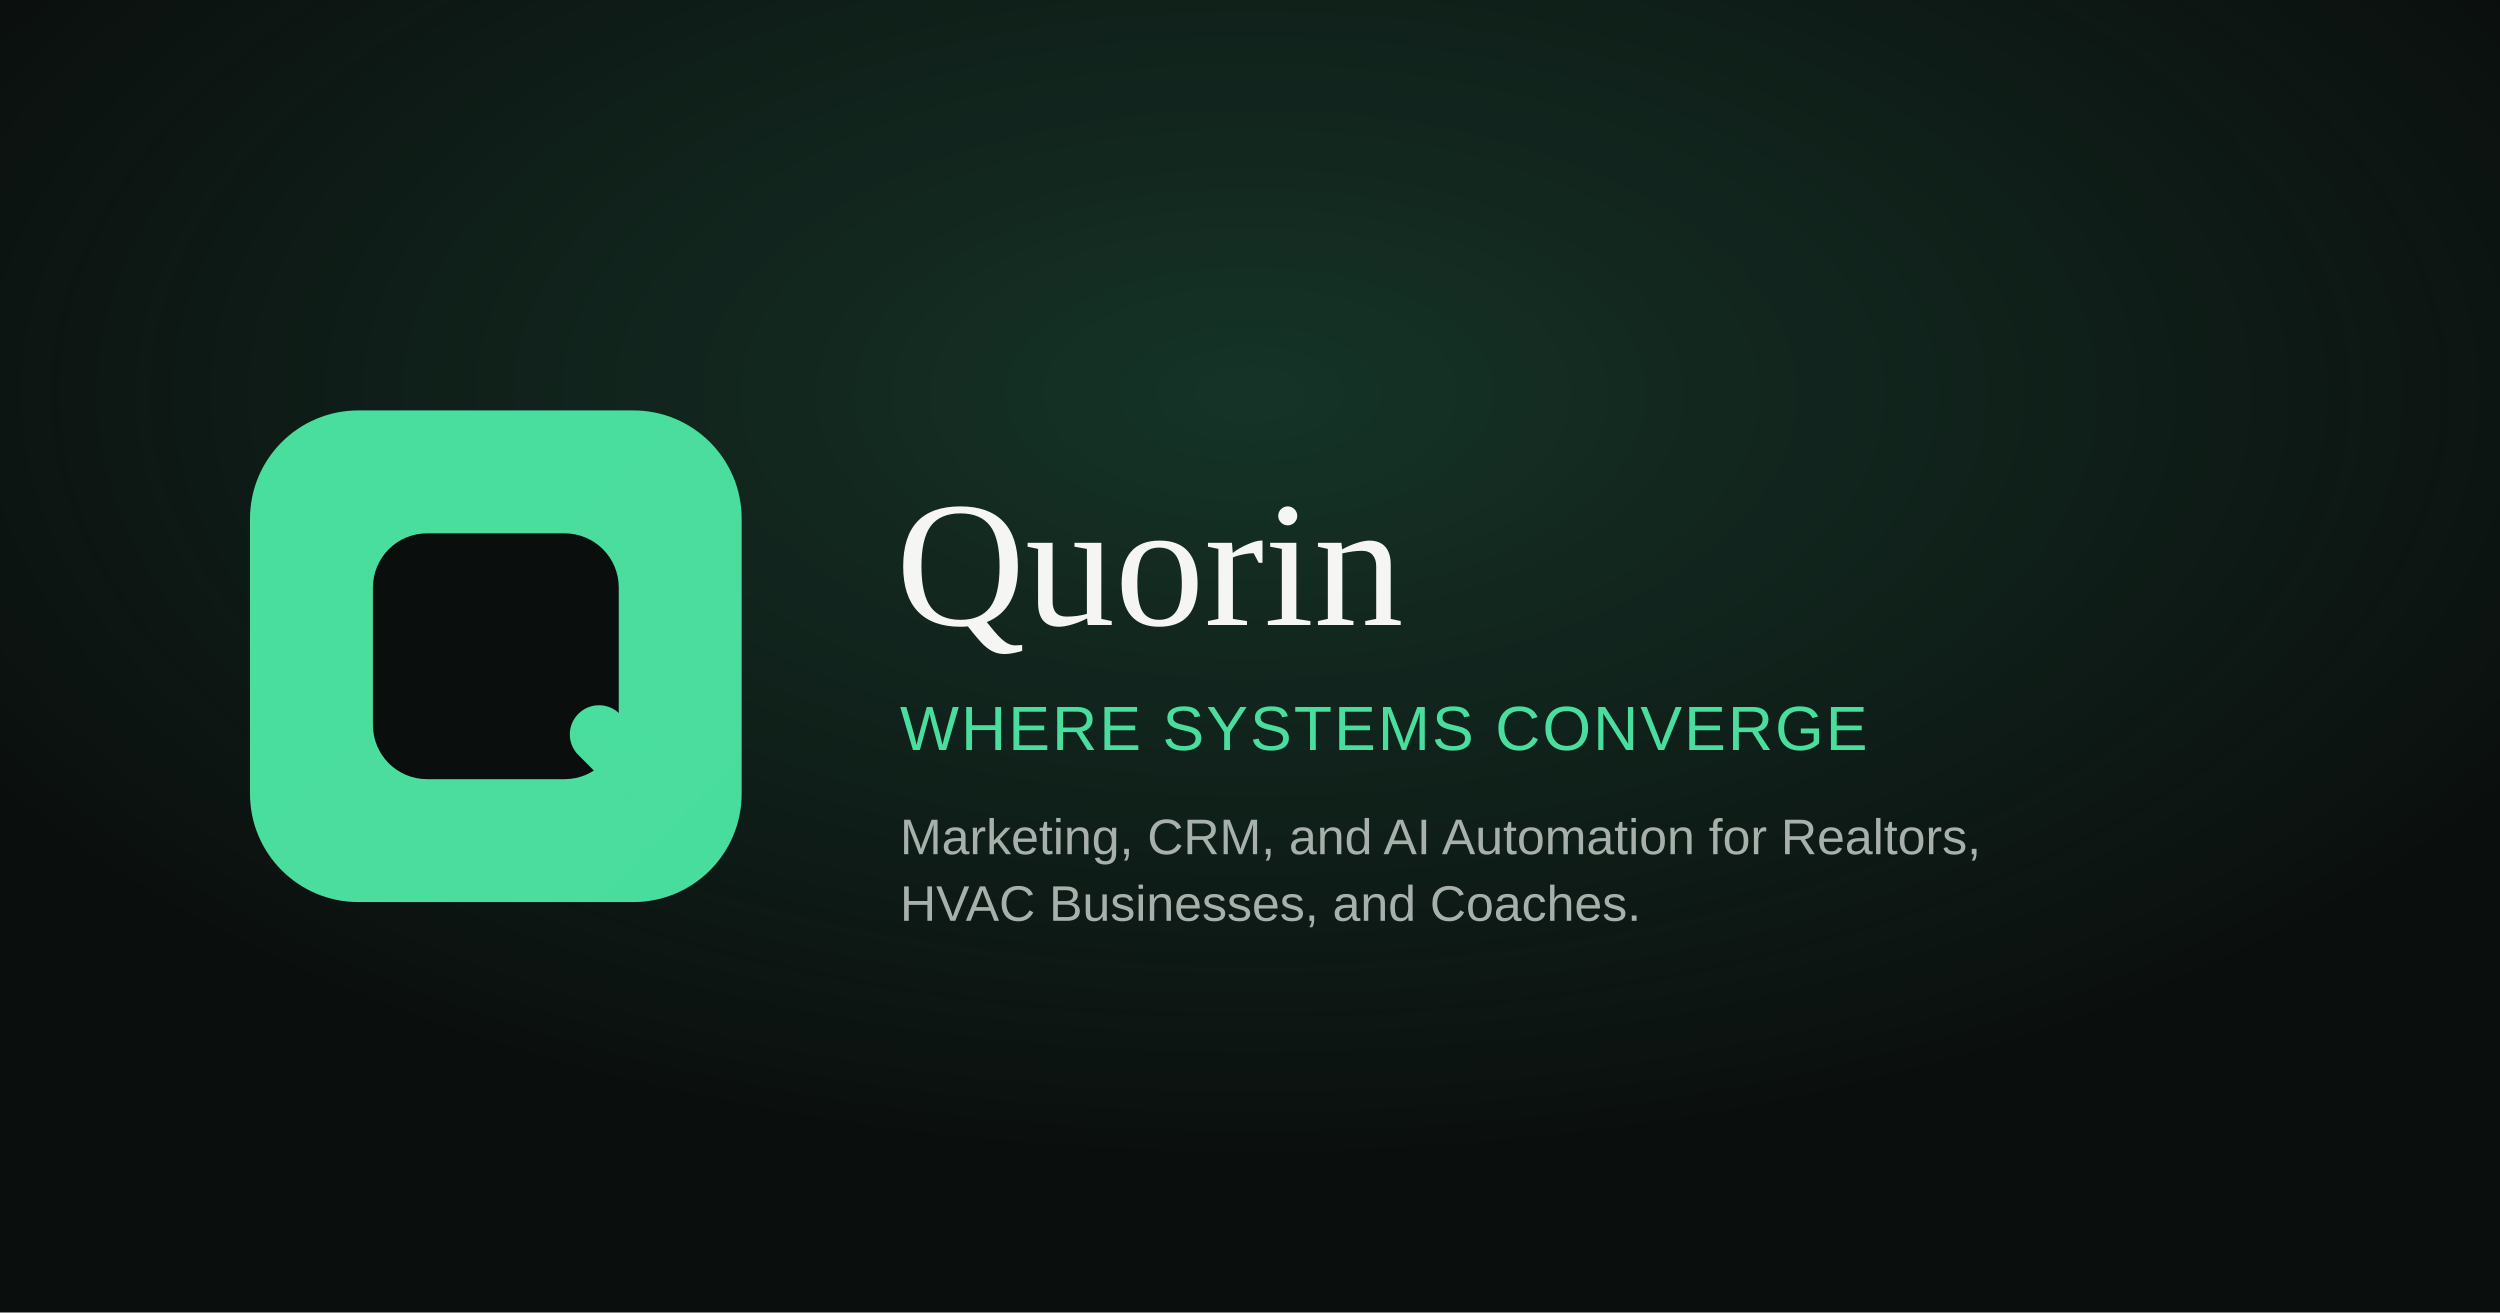
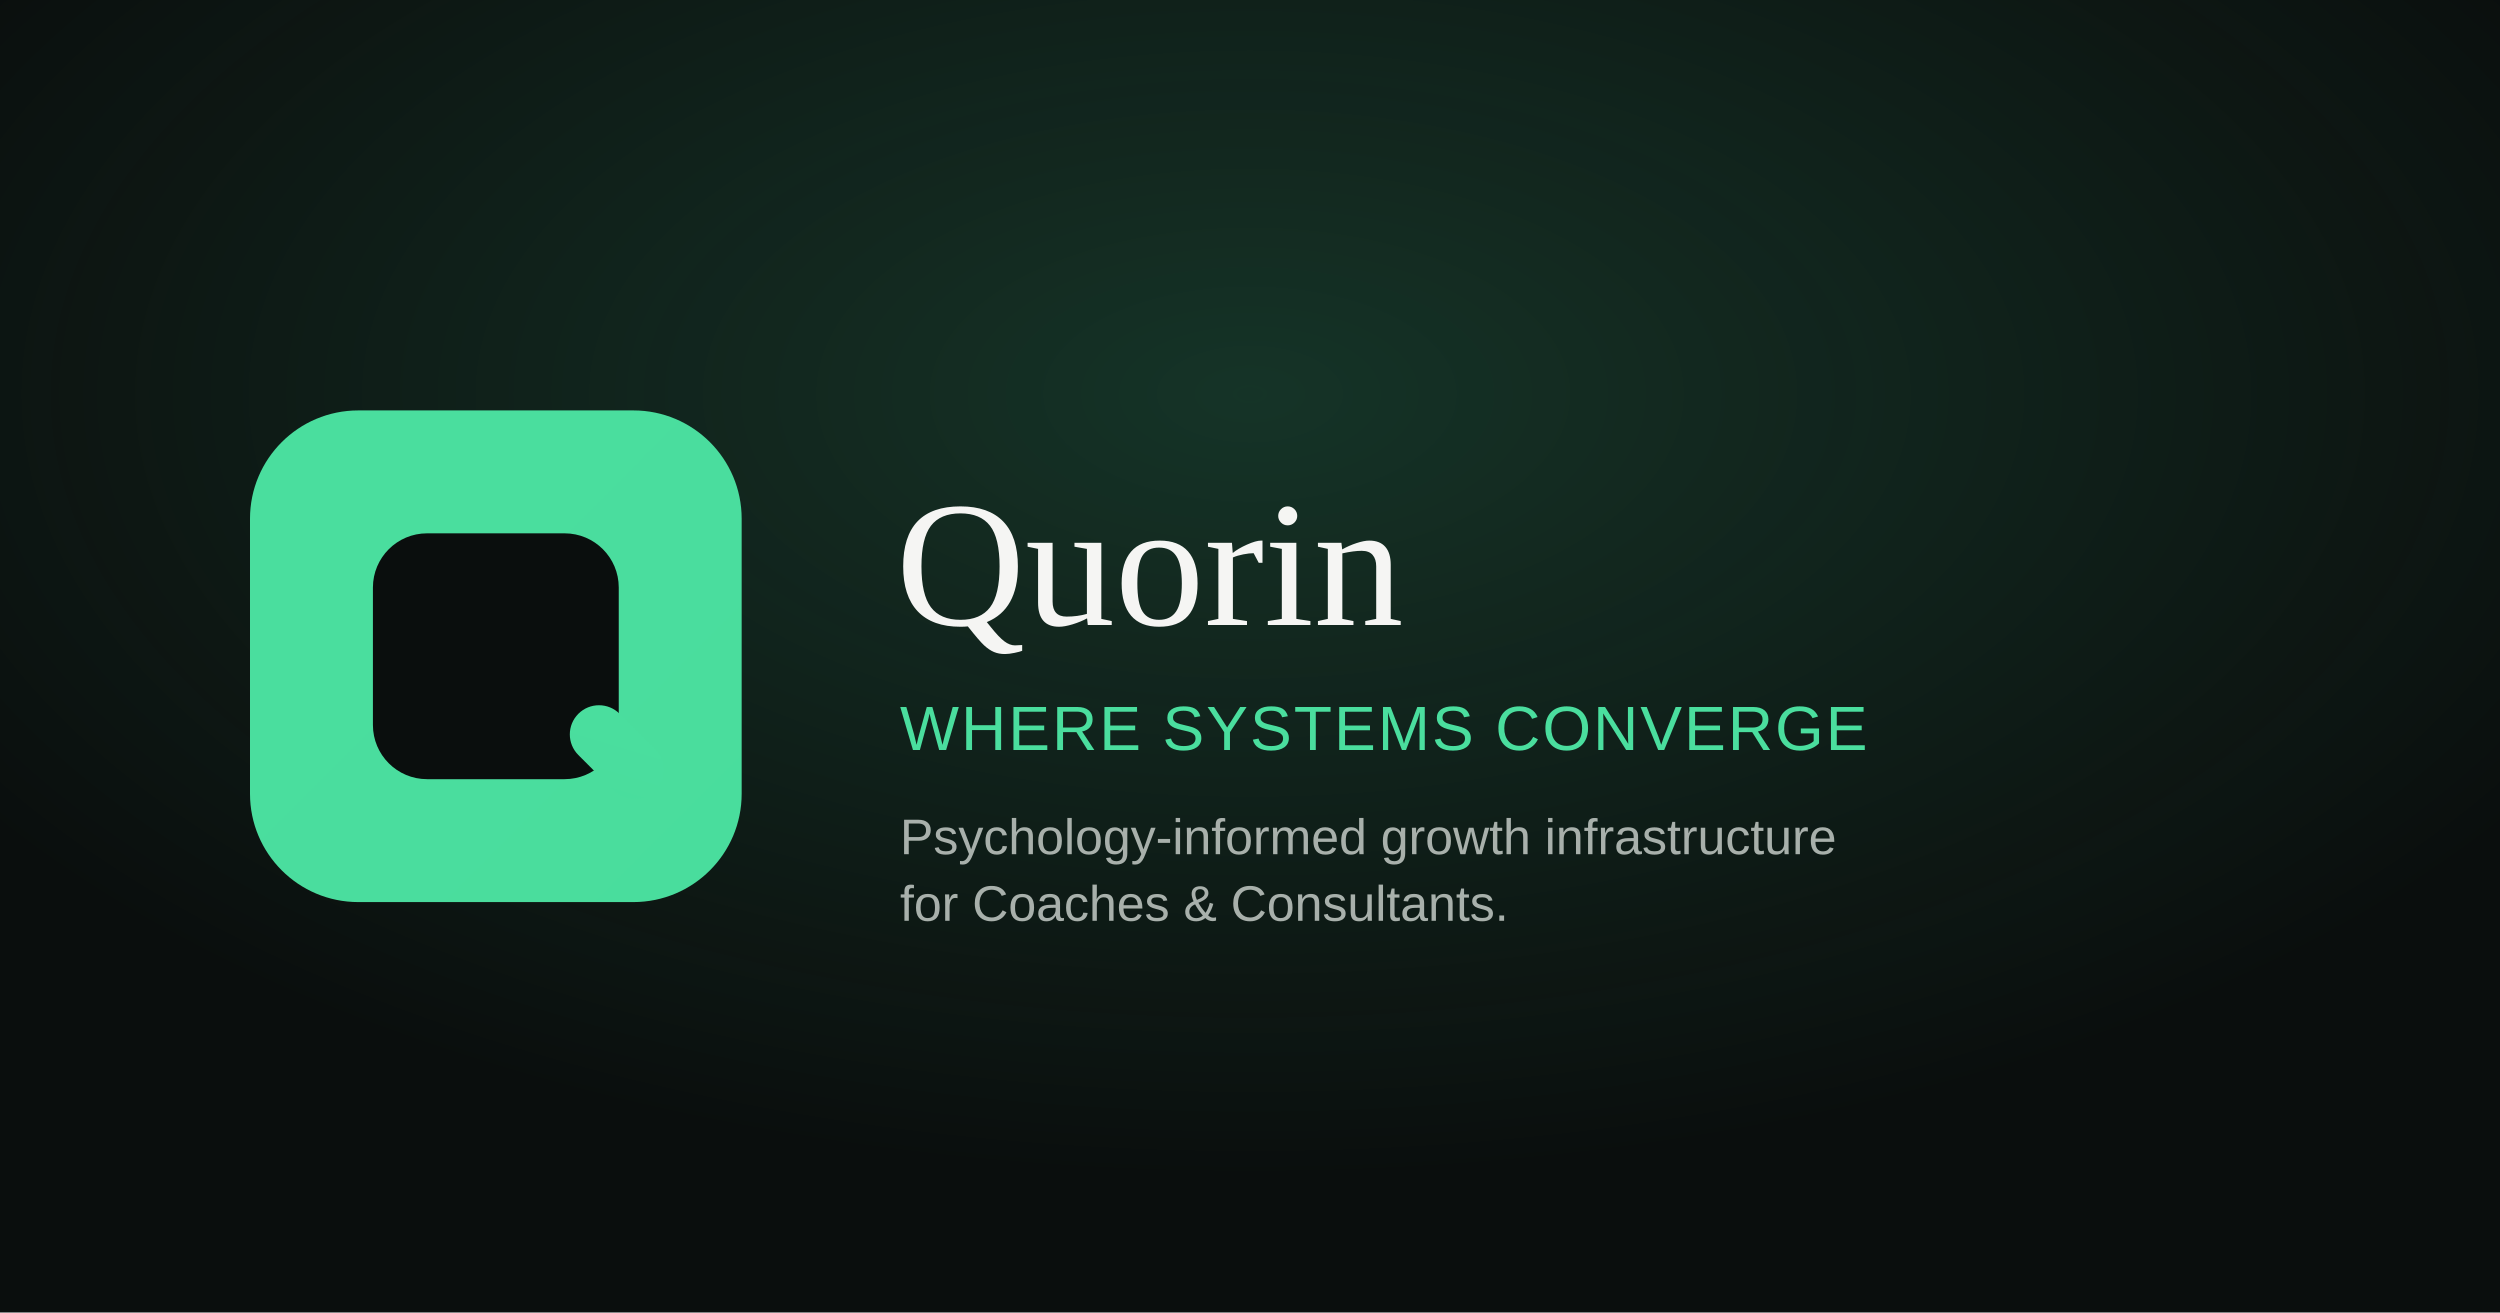
<svg xmlns="http://www.w3.org/2000/svg" width="1200" height="630" viewBox="0 0 1200 630">
  <defs>
    <linearGradient id="qgrad" x1="0" y1="0" x2="100" y2="100">
      <stop offset="0%" stop-color="#4ADE9E" />
      <stop offset="100%" stop-color="#0F6E56" />
    </linearGradient>
    <radialGradient id="glow" cx="50%" cy="30%" r="60%">
      <stop offset="0%" stop-color="#4ADE9E" stop-opacity="0.18" />
      <stop offset="100%" stop-color="#4ADE9E" stop-opacity="0" />
    </radialGradient>
  </defs>
  <rect width="1200" height="630" fill="#0a0e0d" />
  <rect width="1200" height="630" fill="url(#glow)" />
  <g transform="translate(120, 197)">
    <rect x="0" y="0" width="236" height="236" rx="52" fill="url(#qgrad)" />
    <rect x="59" y="59" width="118" height="118" rx="26" fill="#0a0e0d" />
    <rect x="150" y="150" width="52" height="28" rx="14" fill="url(#qgrad)" transform="rotate(45 176 164)" />
  </g>
  <text x="430" y="300" font-family="Georgia, 'Times New Roman', serif" font-size="86" font-weight="400" fill="#f5f5f3">Quorin</text>
  <text x="432" y="360" font-family="Arial, sans-serif" font-size="30" font-weight="500" fill="#4ADE9E" letter-spacing="1">WHERE SYSTEMS CONVERGE</text>
-   <text x="432" y="410" font-family="Arial, sans-serif" font-size="24" fill="#a8b0ab">Marketing, CRM, and AI Automation for Realtors,</text>
-   <text x="432" y="442" font-family="Arial, sans-serif" font-size="24" fill="#a8b0ab">HVAC Businesses, and Coaches.</text>
+   <text x="432" y="410" font-family="Arial, sans-serif" font-size="24" fill="#a8b0ab">Psychology-informed growth infrastructure</text>
+   <text x="432" y="442" font-family="Arial, sans-serif" font-size="24" fill="#a8b0ab">for Coaches &amp; Consultants.</text>
</svg>
